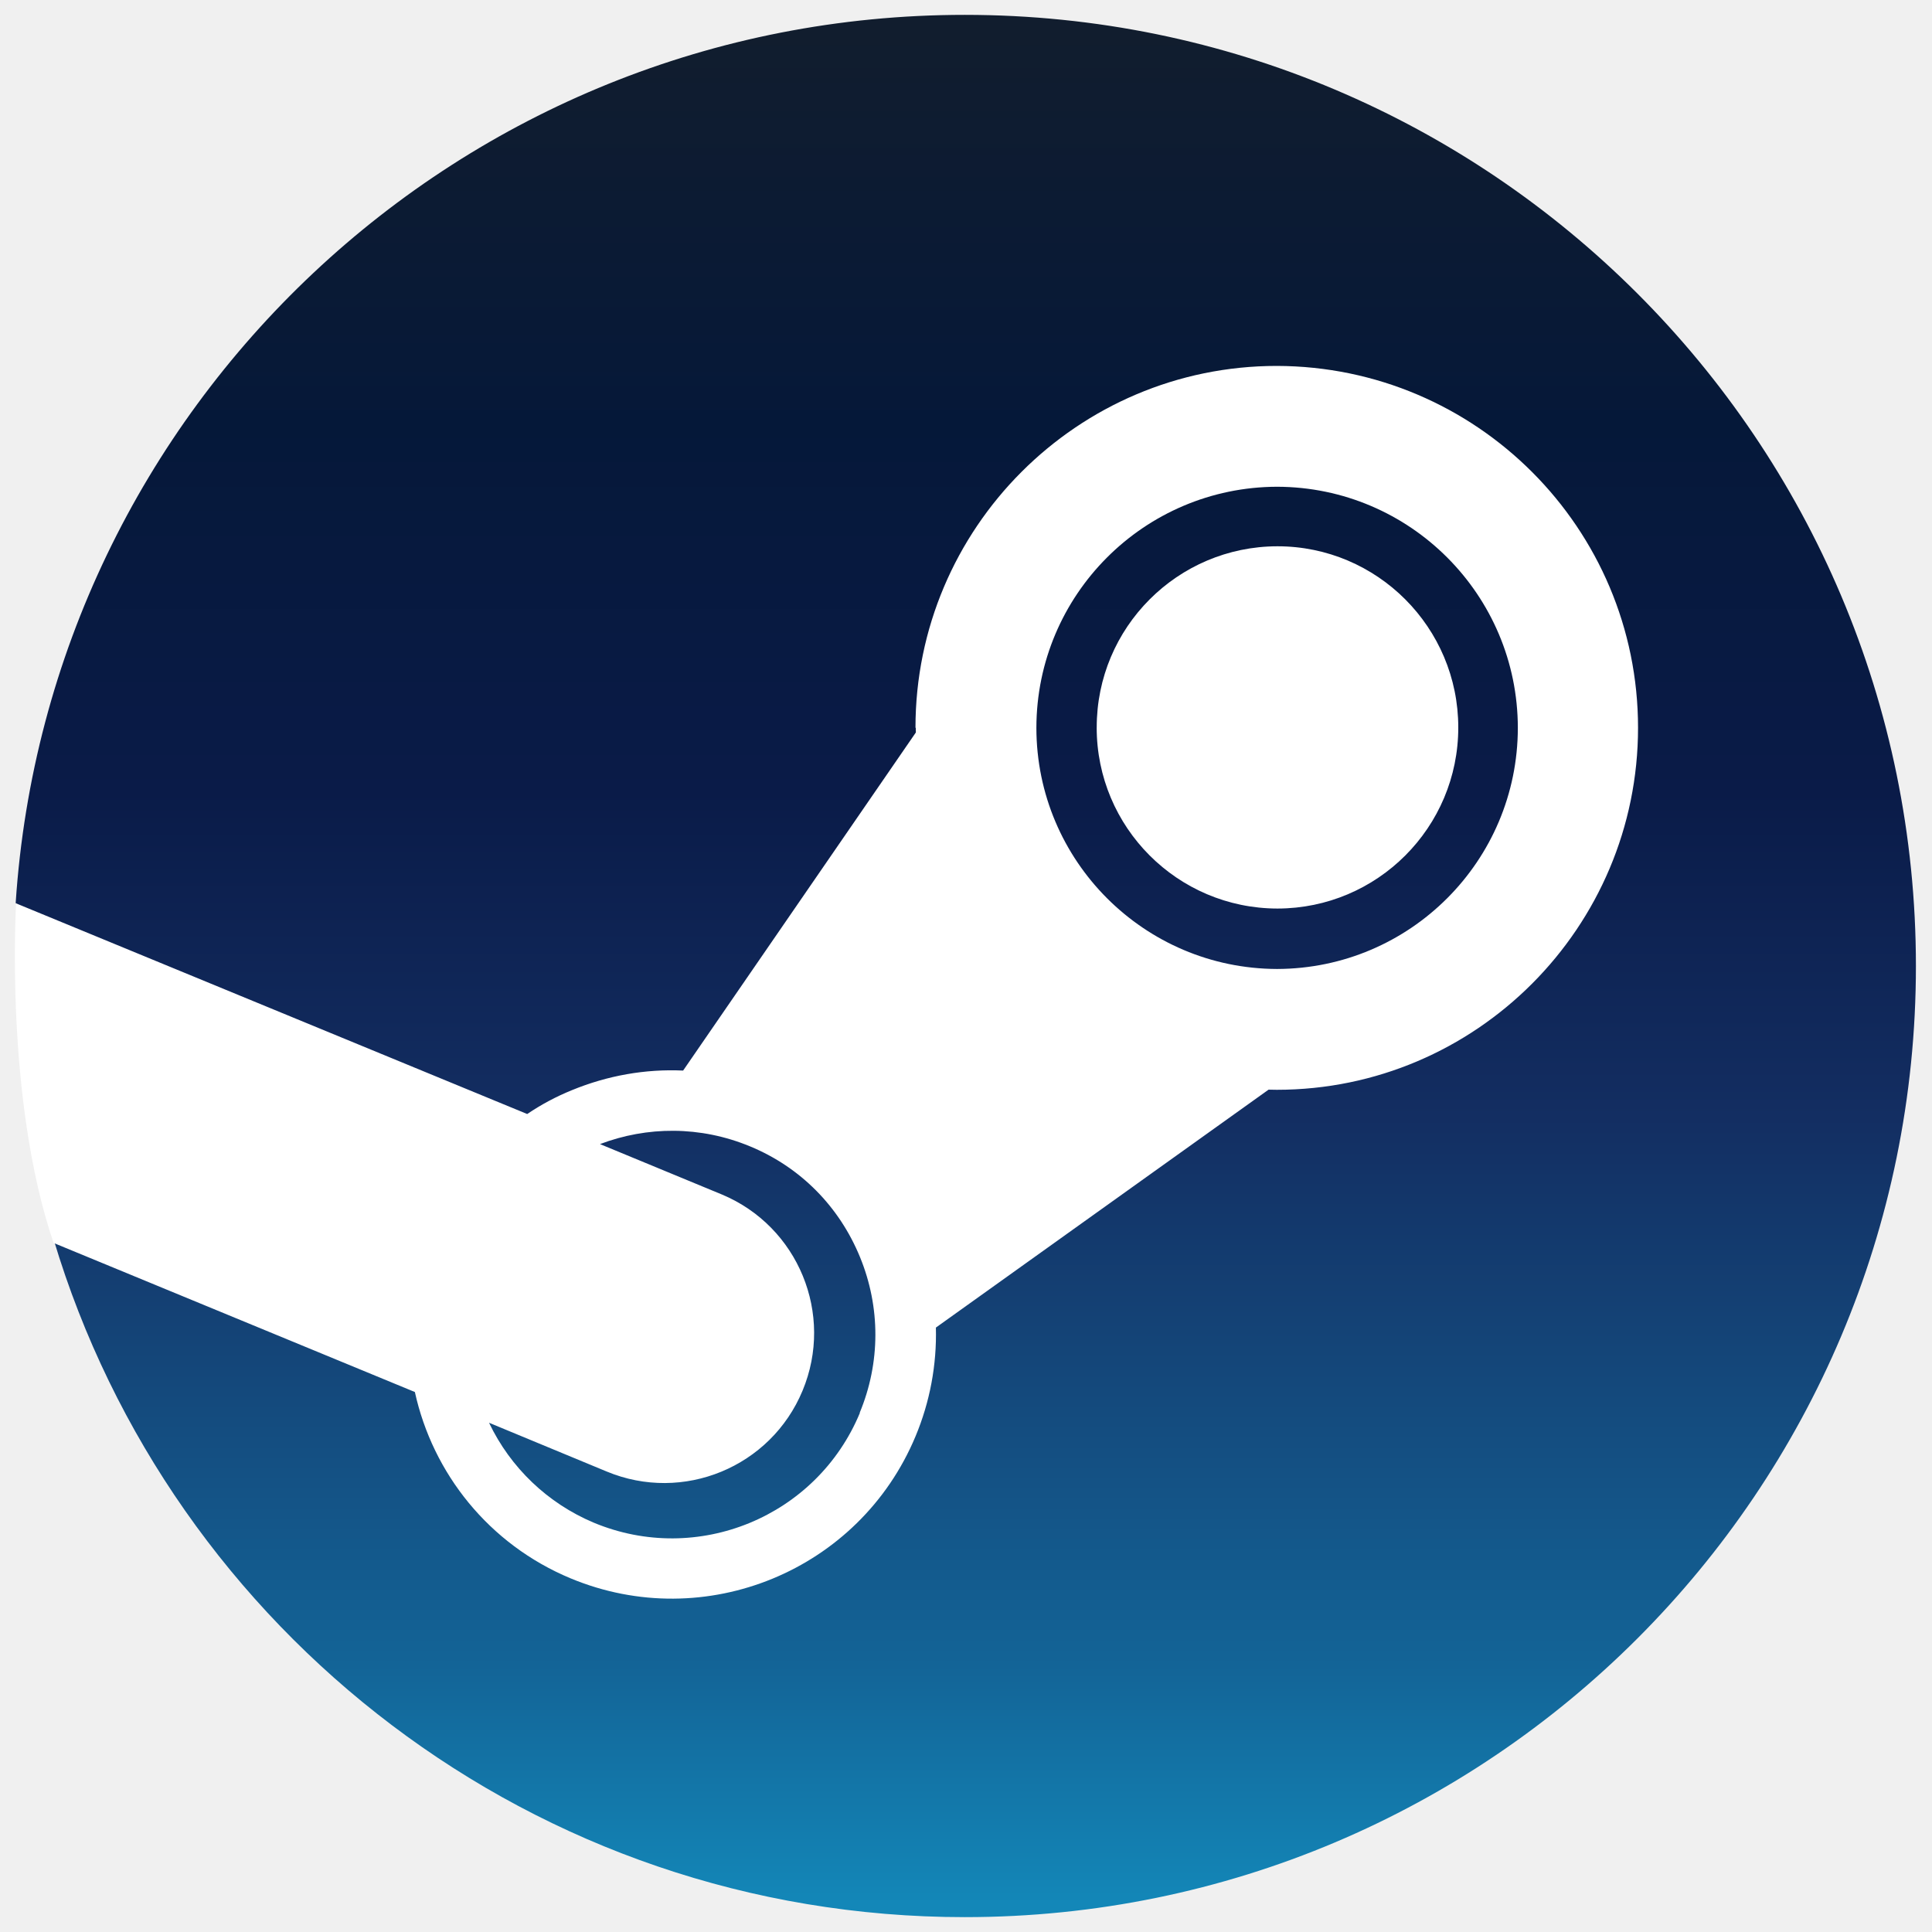
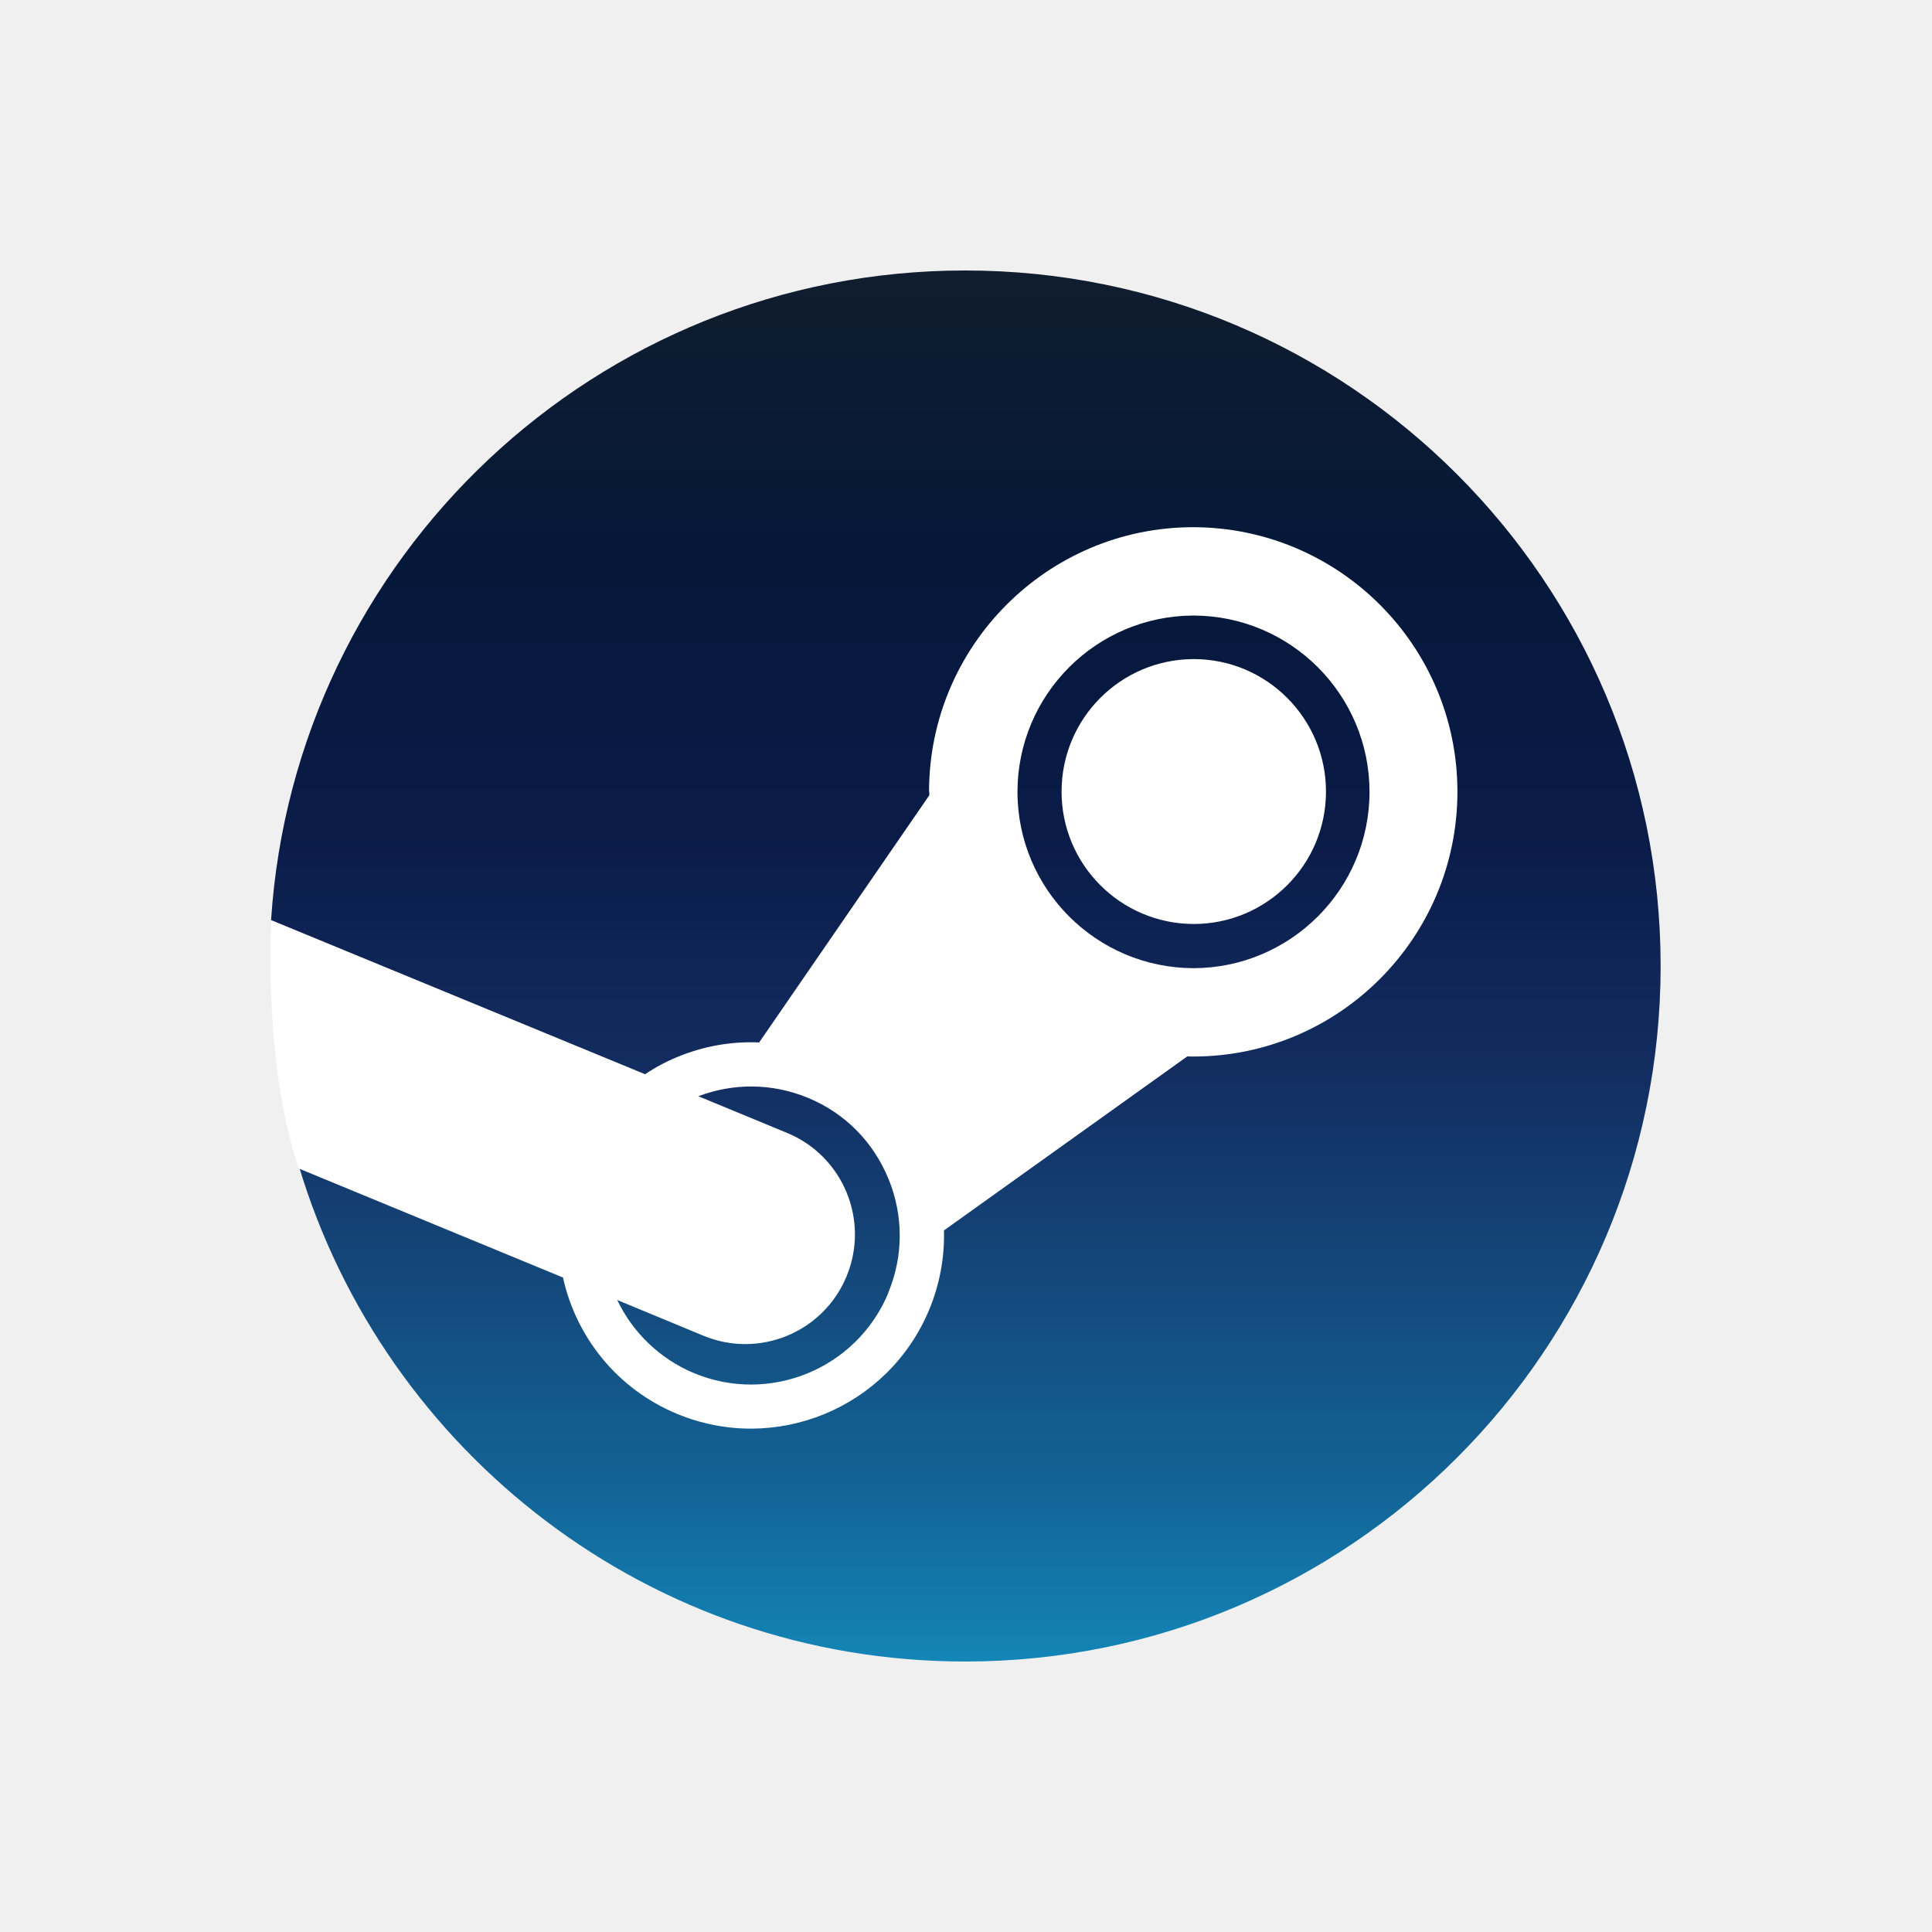
- <svg xmlns="http://www.w3.org/2000/svg" xmlns:xlink="http://www.w3.org/1999/xlink" viewBox="0 0 65 65" fill="#fff">
-   <use xlink:href="#B" x=".5" y=".5" />
+ <svg xmlns="http://www.w3.org/2000/svg" xmlns:xlink="http://www.w3.org/1999/xlink" viewBox="0 0 100 100" fill="#fff">
+   <g transform="translate(14 14) scale(1.125)">
+     <use xlink:href="#B" />
+   </g>
  <defs>
    <linearGradient id="A" x2="50%" x1="50%" y2="100%" y1="0%">
      <stop stop-color="#111d2e" offset="0%" />
      <stop stop-color="#051839" offset="21.2%" />
      <stop stop-color="#0a1b48" offset="40.7%" />
      <stop stop-color="#132e62" offset="58.1%" />
      <stop stop-color="#144b7e" offset="73.8%" />
      <stop stop-color="#136497" offset="87.3%" />
      <stop stop-color="#1387b8" offset="100%" />
    </linearGradient>
  </defs>
  <symbol id="B">
    <g>
      <path d="M1.305 41.202C5.259 54.386 17.488 64 31.959 64c17.673 0 32-14.327 32-32s-14.327-32-32-32C15.001 0 1.124 13.193.028 29.874c2.074 3.477 2.879 5.628 1.275 11.328z" fill="url(#A)" />
      <path d="M30.31 23.985l.003.158-7.83 11.375c-1.268-.058-2.54.165-3.748.662a8.14 8.14 0 0 0-1.498.8L.042 29.893s-.398 6.546 1.26 11.424l12.156 5.016c.6 2.728 2.48 5.12 5.242 6.27a8.88 8.88 0 0 0 11.603-4.782 8.89 8.89 0 0 0 .684-3.656L42.18 36.16l.275.005c6.705 0 12.155-5.466 12.155-12.18s-5.44-12.16-12.155-12.174c-6.702 0-12.155 5.46-12.155 12.174zm-1.88 23.05c-1.454 3.5-5.466 5.147-8.953 3.694a6.84 6.84 0 0 1-3.524-3.362l3.957 1.64a5.04 5.04 0 0 0 6.591-2.719 5.05 5.05 0 0 0-2.715-6.601l-4.1-1.695c1.578-.6 3.372-.62 5.05.077 1.7.703 3 2.027 3.696 3.72s.692 3.56-.01 5.246M42.466 32.1a8.12 8.12 0 0 1-8.098-8.113 8.12 8.12 0 0 1 8.098-8.111 8.12 8.12 0 0 1 8.1 8.111 8.12 8.12 0 0 1-8.1 8.113m-6.068-8.126a6.09 6.09 0 0 1 6.08-6.095c3.355 0 6.084 2.73 6.084 6.095a6.09 6.09 0 0 1-6.084 6.093 6.09 6.09 0 0 1-6.081-6.093z" />
    </g>
  </symbol>
</svg>
